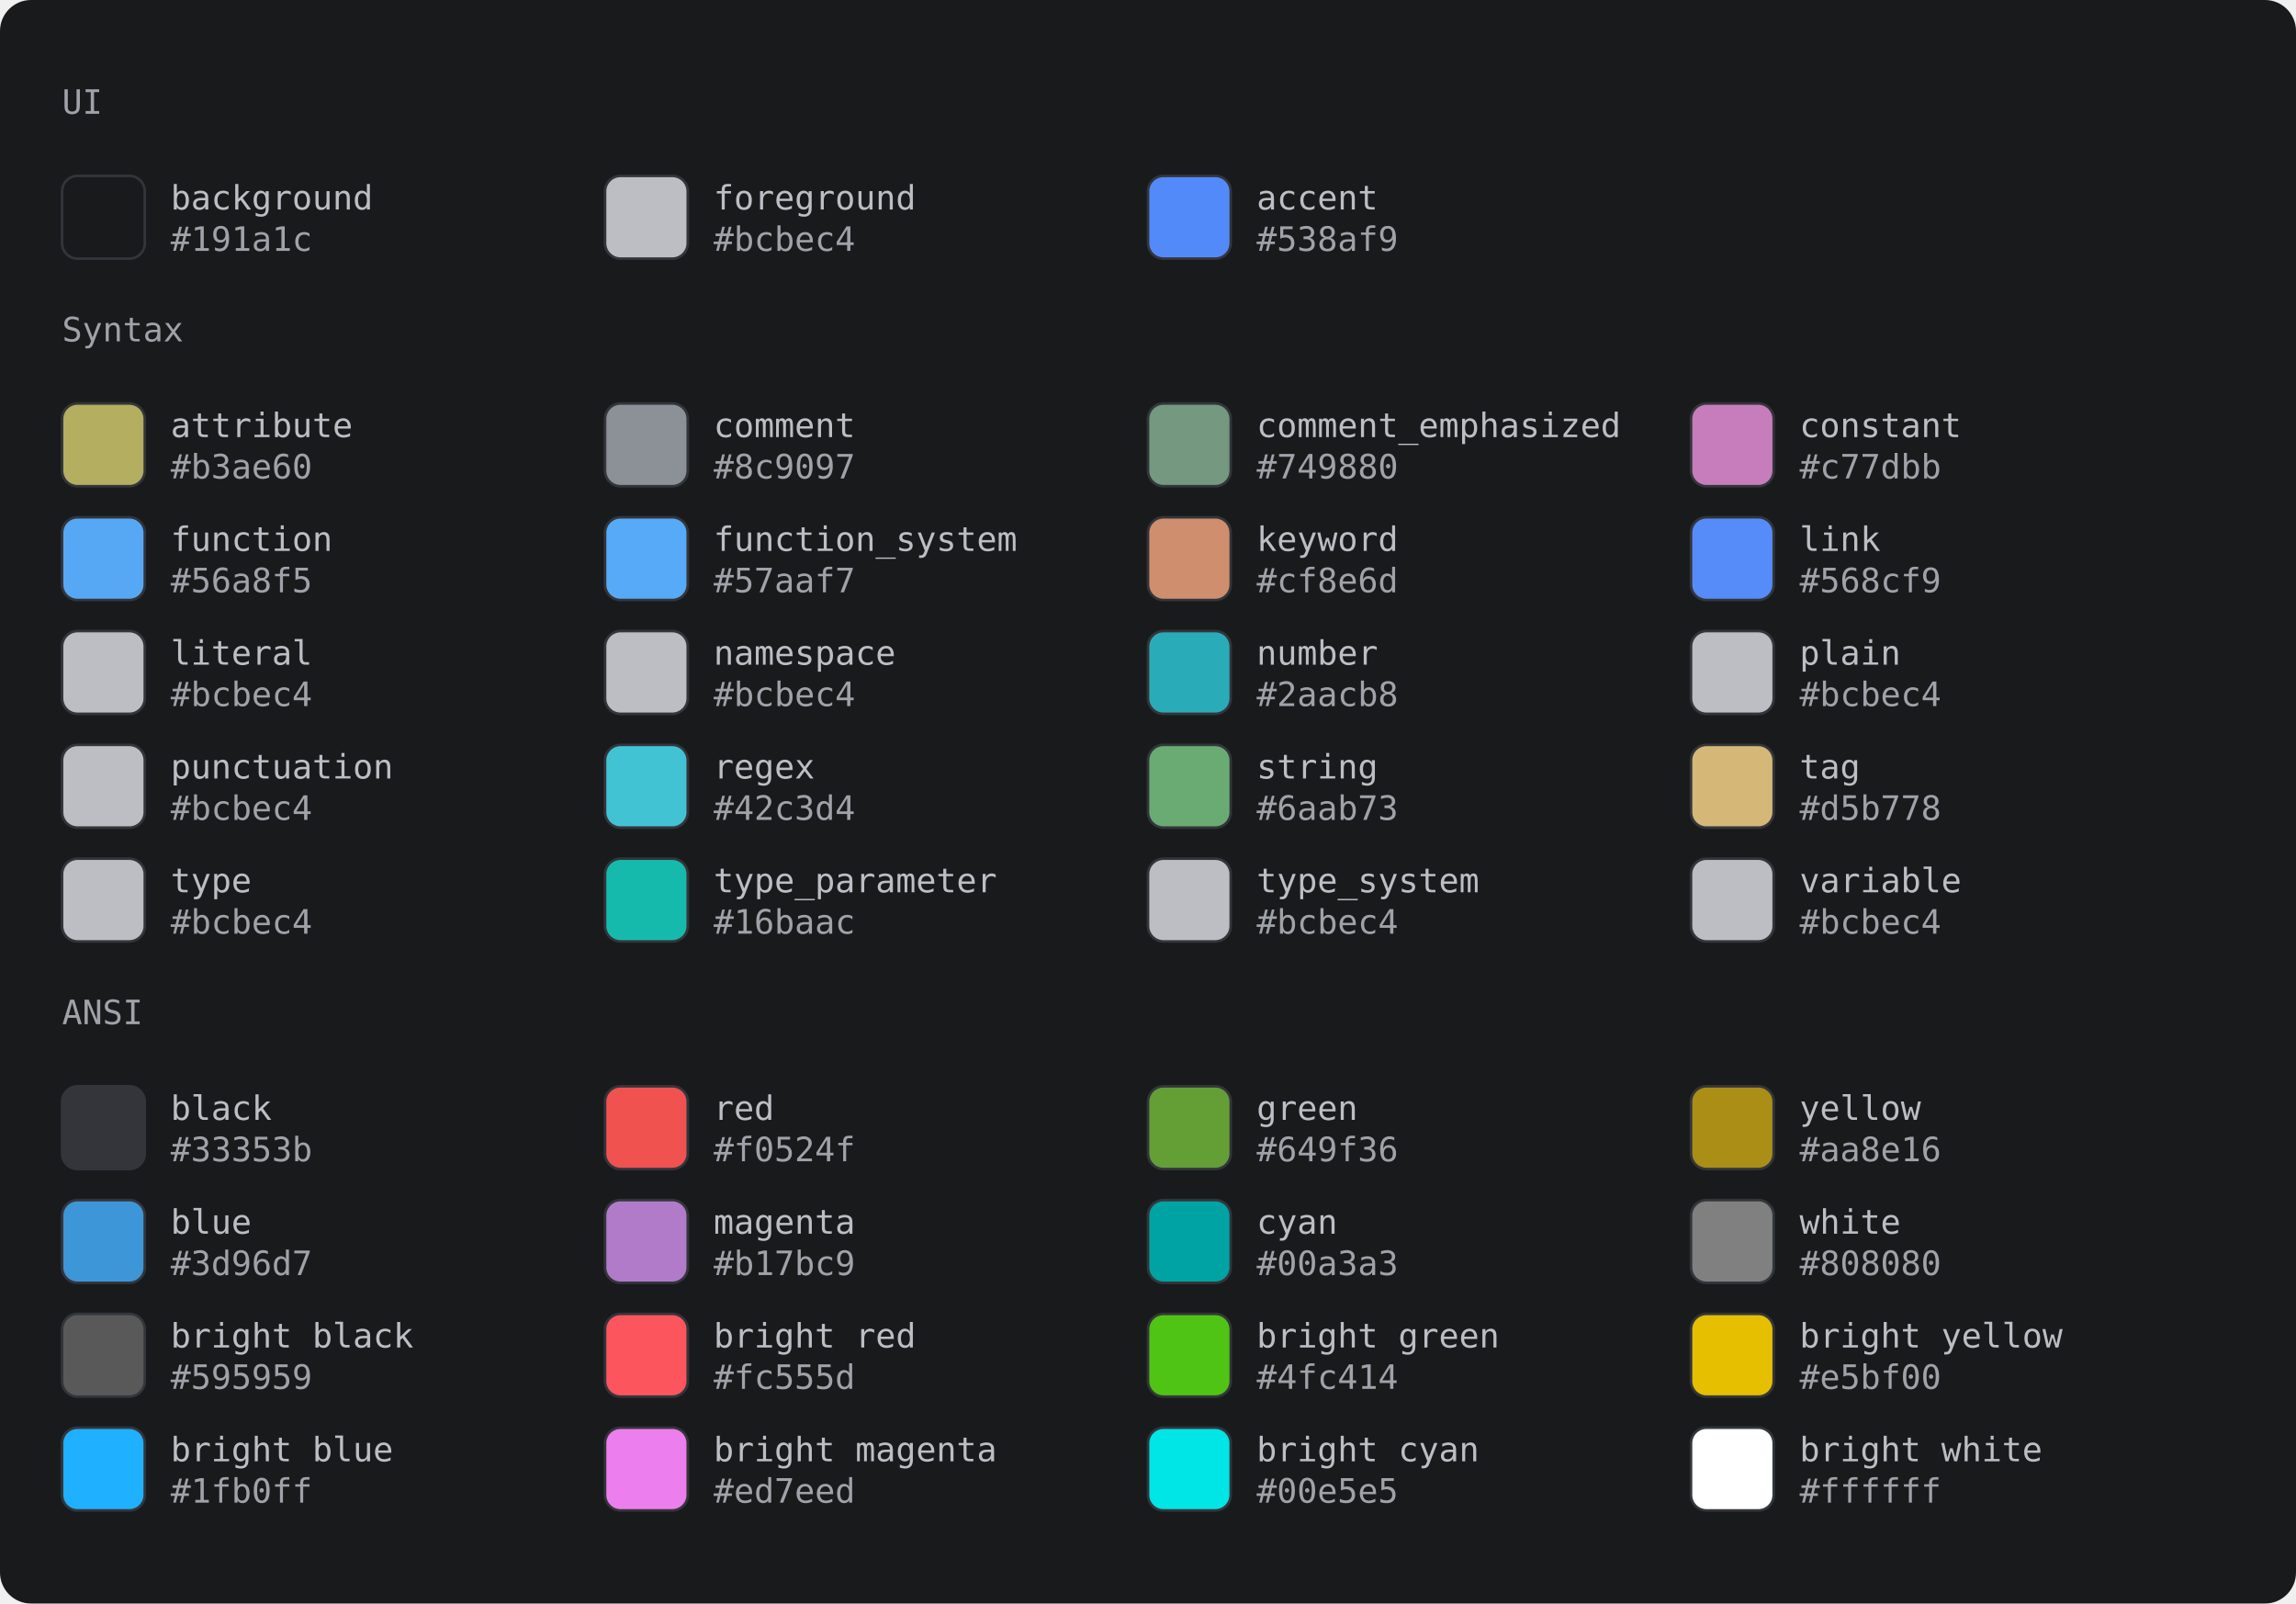
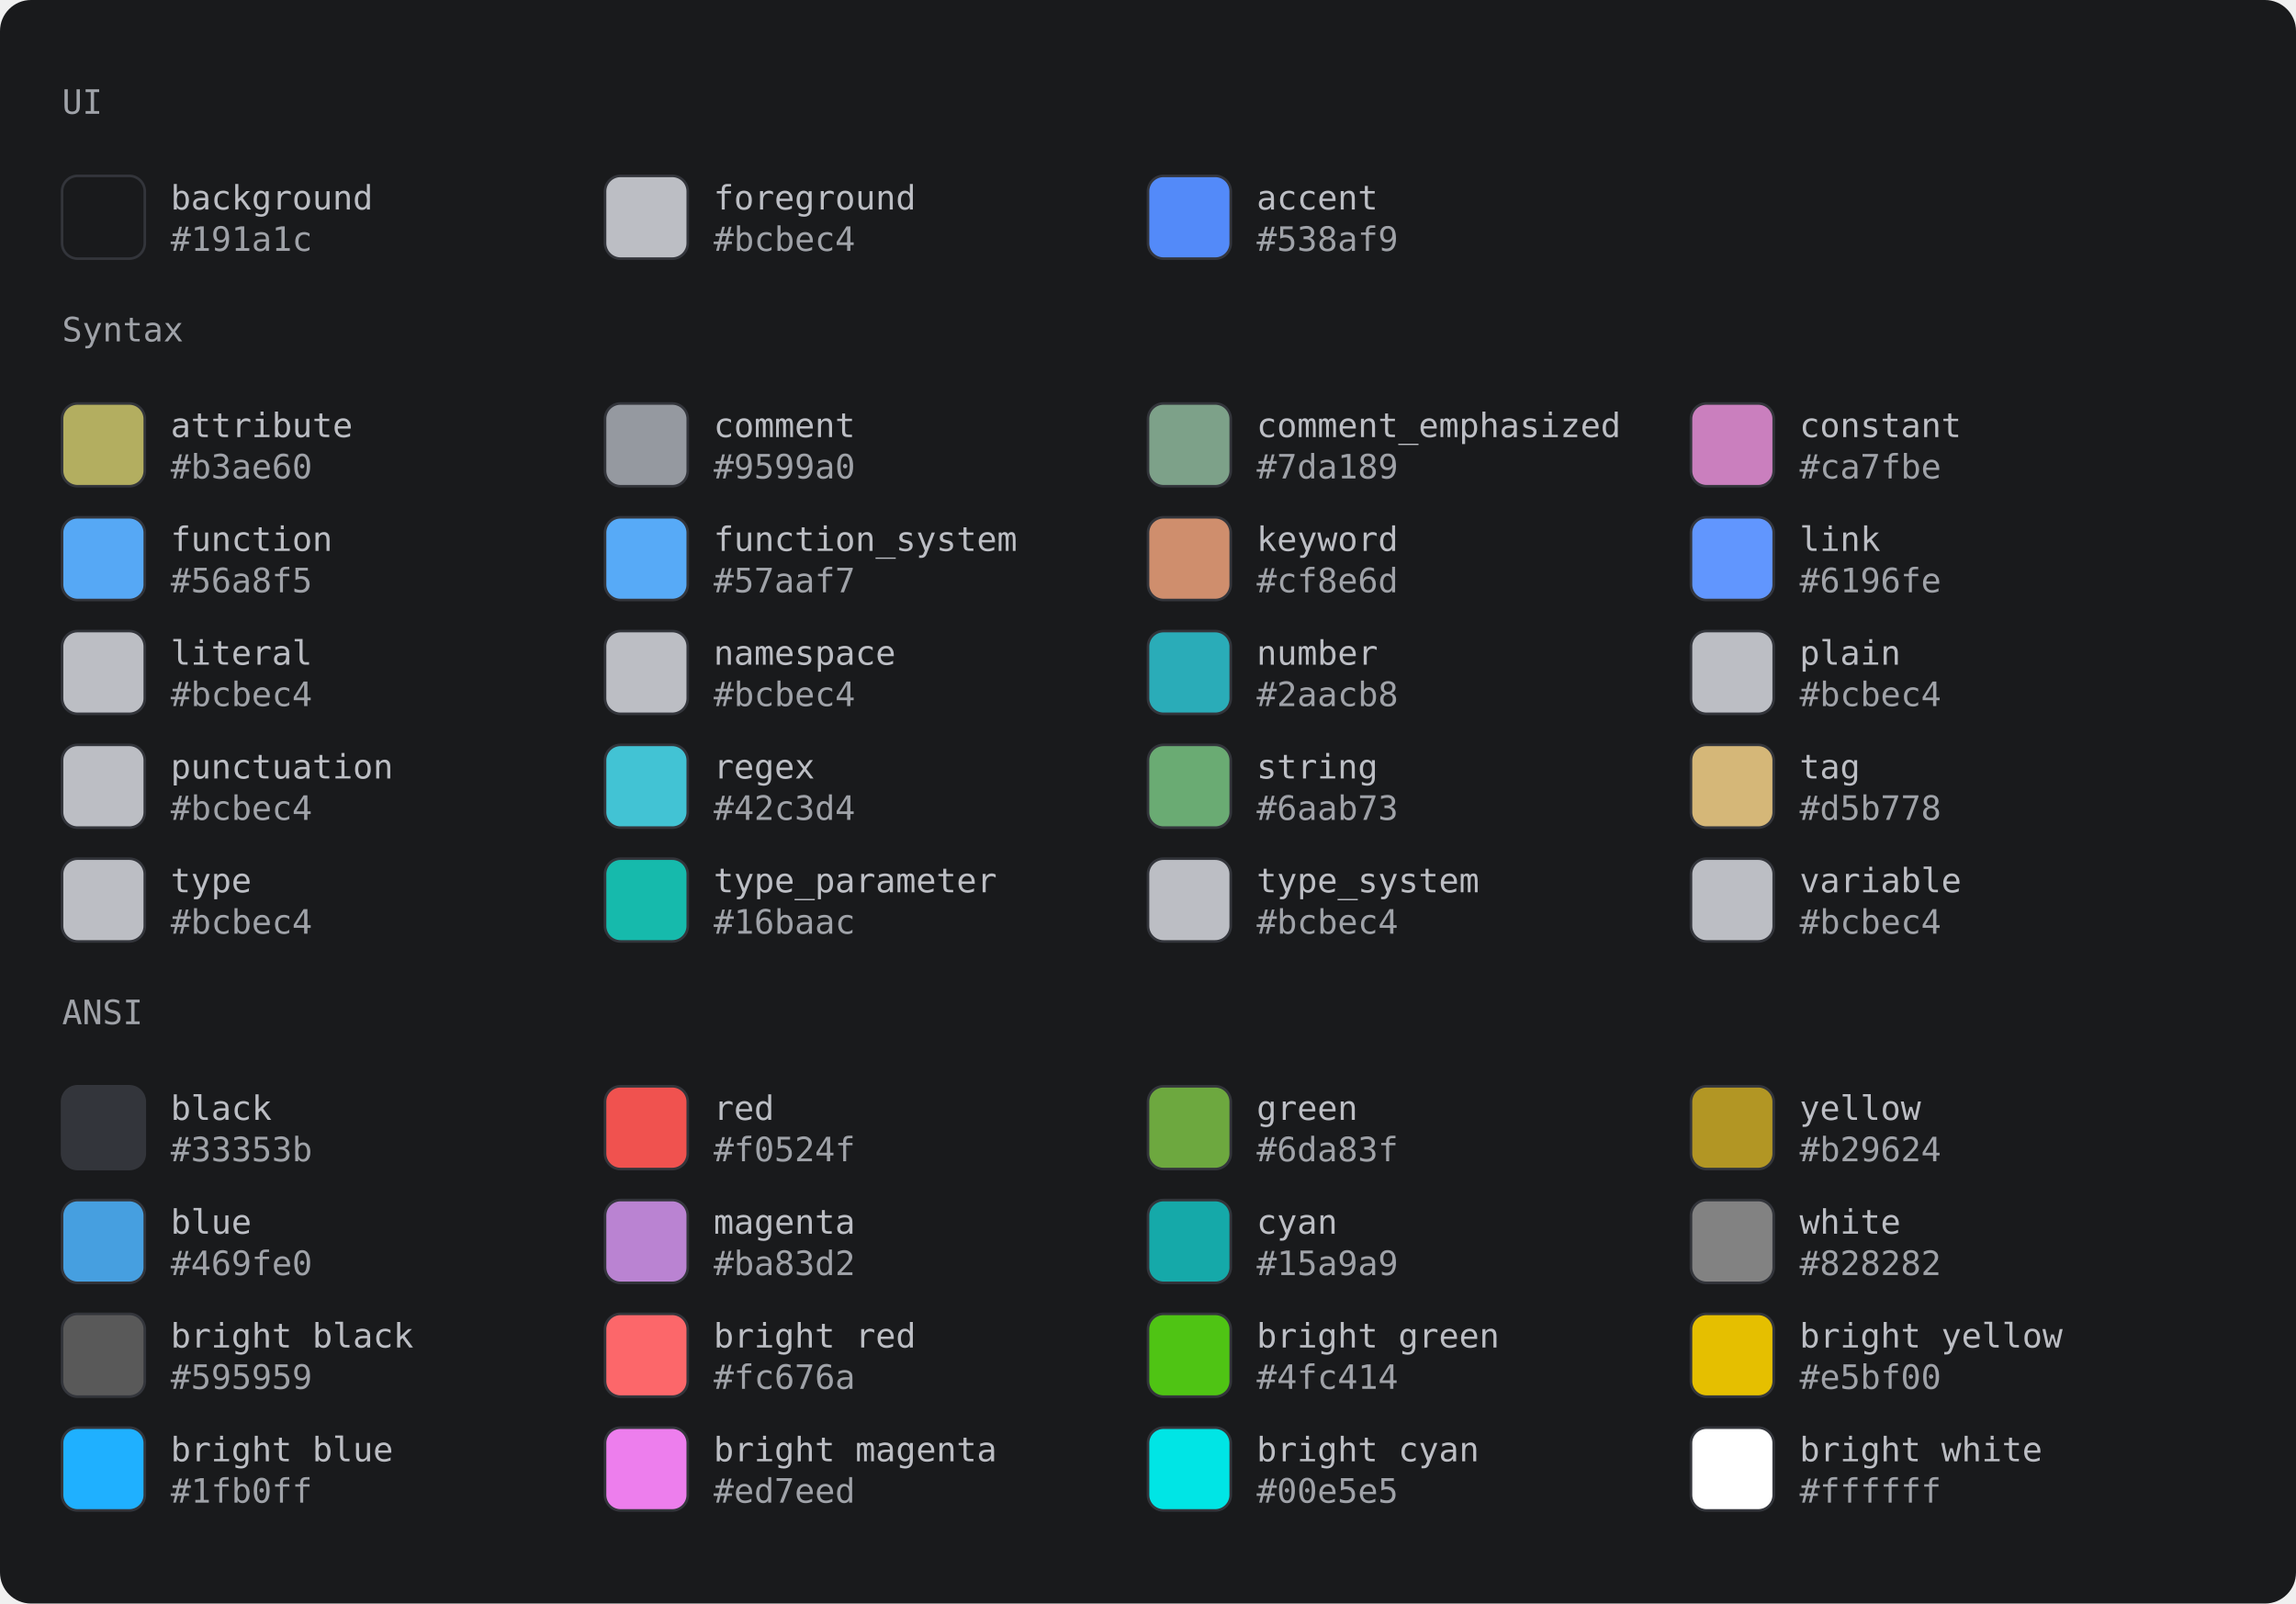
<svg xmlns="http://www.w3.org/2000/svg" width="888" height="620" viewBox="0 0 888 620" style="font-family: ui-monospace, SFMono-Regular, Menlo, monospace; font-size: 13px">
  <rect width="100%" height="100%" rx="12" fill="#191a1c" />
  <text x="24" y="44" fill="#9fa2a8">UI</text>
  <rect x="24" y="68" width="32" height="32" rx="6" fill="#191a1c" stroke="#33353b" />
  <text x="66" y="81" fill="#bcbec4">background</text>
  <text x="66" y="97" fill="#9fa2a8">#191a1c</text>
  <rect x="234" y="68" width="32" height="32" rx="6" fill="#bcbec4" stroke="#33353b" />
  <text x="276" y="81" fill="#bcbec4">foreground</text>
  <text x="276" y="97" fill="#9fa2a8">#bcbec4</text>
  <rect x="444" y="68" width="32" height="32" rx="6" fill="#538af9" stroke="#33353b" />
  <text x="486" y="81" fill="#bcbec4">accent</text>
  <text x="486" y="97" fill="#9fa2a8">#538af9</text>
  <text x="24" y="132" fill="#9fa2a8">Syntax</text>
  <rect x="24" y="156" width="32" height="32" rx="6" fill="#b3ae60" stroke="#33353b" />
  <text x="66" y="169" fill="#bcbec4">attribute</text>
  <text x="66" y="185" fill="#9fa2a8">#b3ae60</text>
-   <rect x="234" y="156" width="32" height="32" rx="6" fill="#8c9097" stroke="#33353b" />
+   <rect x="234" y="156" width="32" height="32" rx="6" fill="#9599a0" stroke="#33353b" />
  <text x="276" y="169" fill="#bcbec4">comment</text>
-   <text x="276" y="185" fill="#9fa2a8">#8c9097</text>
-   <rect x="444" y="156" width="32" height="32" rx="6" fill="#749880" stroke="#33353b" />
+   <text x="276" y="185" fill="#9fa2a8">#9599a0</text>
+   <rect x="444" y="156" width="32" height="32" rx="6" fill="#7da189" stroke="#33353b" />
  <text x="486" y="169" fill="#bcbec4">comment_emphasized</text>
-   <text x="486" y="185" fill="#9fa2a8">#749880</text>
-   <rect x="654" y="156" width="32" height="32" rx="6" fill="#c77dbb" stroke="#33353b" />
+   <text x="486" y="185" fill="#9fa2a8">#7da189</text>
+   <rect x="654" y="156" width="32" height="32" rx="6" fill="#ca7fbe" stroke="#33353b" />
  <text x="696" y="169" fill="#bcbec4">constant</text>
-   <text x="696" y="185" fill="#9fa2a8">#c77dbb</text>
+   <text x="696" y="185" fill="#9fa2a8">#ca7fbe</text>
  <rect x="24" y="200" width="32" height="32" rx="6" fill="#56a8f5" stroke="#33353b" />
  <text x="66" y="213" fill="#bcbec4">function</text>
  <text x="66" y="229" fill="#9fa2a8">#56a8f5</text>
  <rect x="234" y="200" width="32" height="32" rx="6" fill="#57aaf7" stroke="#33353b" />
  <text x="276" y="213" fill="#bcbec4">function_system</text>
  <text x="276" y="229" fill="#9fa2a8">#57aaf7</text>
  <rect x="444" y="200" width="32" height="32" rx="6" fill="#cf8e6d" stroke="#33353b" />
  <text x="486" y="213" fill="#bcbec4">keyword</text>
  <text x="486" y="229" fill="#9fa2a8">#cf8e6d</text>
-   <rect x="654" y="200" width="32" height="32" rx="6" fill="#568cf9" stroke="#33353b" />
+   <rect x="654" y="200" width="32" height="32" rx="6" fill="#6196fe" stroke="#33353b" />
  <text x="696" y="213" fill="#bcbec4">link</text>
-   <text x="696" y="229" fill="#9fa2a8">#568cf9</text>
+   <text x="696" y="229" fill="#9fa2a8">#6196fe</text>
  <rect x="24" y="244" width="32" height="32" rx="6" fill="#bcbec4" stroke="#33353b" />
  <text x="66" y="257" fill="#bcbec4">literal</text>
  <text x="66" y="273" fill="#9fa2a8">#bcbec4</text>
  <rect x="234" y="244" width="32" height="32" rx="6" fill="#bcbec4" stroke="#33353b" />
  <text x="276" y="257" fill="#bcbec4">namespace</text>
  <text x="276" y="273" fill="#9fa2a8">#bcbec4</text>
  <rect x="444" y="244" width="32" height="32" rx="6" fill="#2aacb8" stroke="#33353b" />
  <text x="486" y="257" fill="#bcbec4">number</text>
  <text x="486" y="273" fill="#9fa2a8">#2aacb8</text>
  <rect x="654" y="244" width="32" height="32" rx="6" fill="#bcbec4" stroke="#33353b" />
  <text x="696" y="257" fill="#bcbec4">plain</text>
  <text x="696" y="273" fill="#9fa2a8">#bcbec4</text>
  <rect x="24" y="288" width="32" height="32" rx="6" fill="#bcbec4" stroke="#33353b" />
  <text x="66" y="301" fill="#bcbec4">punctuation</text>
  <text x="66" y="317" fill="#9fa2a8">#bcbec4</text>
  <rect x="234" y="288" width="32" height="32" rx="6" fill="#42c3d4" stroke="#33353b" />
  <text x="276" y="301" fill="#bcbec4">regex</text>
  <text x="276" y="317" fill="#9fa2a8">#42c3d4</text>
  <rect x="444" y="288" width="32" height="32" rx="6" fill="#6aab73" stroke="#33353b" />
  <text x="486" y="301" fill="#bcbec4">string</text>
  <text x="486" y="317" fill="#9fa2a8">#6aab73</text>
  <rect x="654" y="288" width="32" height="32" rx="6" fill="#d5b778" stroke="#33353b" />
  <text x="696" y="301" fill="#bcbec4">tag</text>
  <text x="696" y="317" fill="#9fa2a8">#d5b778</text>
  <rect x="24" y="332" width="32" height="32" rx="6" fill="#bcbec4" stroke="#33353b" />
  <text x="66" y="345" fill="#bcbec4">type</text>
  <text x="66" y="361" fill="#9fa2a8">#bcbec4</text>
  <rect x="234" y="332" width="32" height="32" rx="6" fill="#16baac" stroke="#33353b" />
  <text x="276" y="345" fill="#bcbec4">type_parameter</text>
  <text x="276" y="361" fill="#9fa2a8">#16baac</text>
  <rect x="444" y="332" width="32" height="32" rx="6" fill="#bcbec4" stroke="#33353b" />
  <text x="486" y="345" fill="#bcbec4">type_system</text>
  <text x="486" y="361" fill="#9fa2a8">#bcbec4</text>
  <rect x="654" y="332" width="32" height="32" rx="6" fill="#bcbec4" stroke="#33353b" />
  <text x="696" y="345" fill="#bcbec4">variable</text>
  <text x="696" y="361" fill="#9fa2a8">#bcbec4</text>
  <text x="24" y="396" fill="#9fa2a8">ANSI</text>
  <rect x="24" y="420" width="32" height="32" rx="6" fill="#33353b" stroke="#33353b" />
  <text x="66" y="433" fill="#bcbec4">black</text>
  <text x="66" y="449" fill="#9fa2a8">#33353b</text>
  <rect x="234" y="420" width="32" height="32" rx="6" fill="#f0524f" stroke="#33353b" />
  <text x="276" y="433" fill="#bcbec4">red</text>
  <text x="276" y="449" fill="#9fa2a8">#f0524f</text>
-   <rect x="444" y="420" width="32" height="32" rx="6" fill="#649f36" stroke="#33353b" />
+   <rect x="444" y="420" width="32" height="32" rx="6" fill="#6da83f" stroke="#33353b" />
  <text x="486" y="433" fill="#bcbec4">green</text>
-   <text x="486" y="449" fill="#9fa2a8">#649f36</text>
-   <rect x="654" y="420" width="32" height="32" rx="6" fill="#aa8e16" stroke="#33353b" />
+   <text x="486" y="449" fill="#9fa2a8">#6da83f</text>
+   <rect x="654" y="420" width="32" height="32" rx="6" fill="#b29624" stroke="#33353b" />
  <text x="696" y="433" fill="#bcbec4">yellow</text>
-   <text x="696" y="449" fill="#9fa2a8">#aa8e16</text>
-   <rect x="24" y="464" width="32" height="32" rx="6" fill="#3d96d7" stroke="#33353b" />
+   <text x="696" y="449" fill="#9fa2a8">#b29624</text>
+   <rect x="24" y="464" width="32" height="32" rx="6" fill="#469fe0" stroke="#33353b" />
  <text x="66" y="477" fill="#bcbec4">blue</text>
-   <text x="66" y="493" fill="#9fa2a8">#3d96d7</text>
-   <rect x="234" y="464" width="32" height="32" rx="6" fill="#b17bc9" stroke="#33353b" />
+   <text x="66" y="493" fill="#9fa2a8">#469fe0</text>
+   <rect x="234" y="464" width="32" height="32" rx="6" fill="#ba83d2" stroke="#33353b" />
  <text x="276" y="477" fill="#bcbec4">magenta</text>
-   <text x="276" y="493" fill="#9fa2a8">#b17bc9</text>
-   <rect x="444" y="464" width="32" height="32" rx="6" fill="#00a3a3" stroke="#33353b" />
+   <text x="276" y="493" fill="#9fa2a8">#ba83d2</text>
+   <rect x="444" y="464" width="32" height="32" rx="6" fill="#15a9a9" stroke="#33353b" />
  <text x="486" y="477" fill="#bcbec4">cyan</text>
-   <text x="486" y="493" fill="#9fa2a8">#00a3a3</text>
-   <rect x="654" y="464" width="32" height="32" rx="6" fill="#808080" stroke="#33353b" />
+   <text x="486" y="493" fill="#9fa2a8">#15a9a9</text>
+   <rect x="654" y="464" width="32" height="32" rx="6" fill="#828282" stroke="#33353b" />
  <text x="696" y="477" fill="#bcbec4">white</text>
-   <text x="696" y="493" fill="#9fa2a8">#808080</text>
+   <text x="696" y="493" fill="#9fa2a8">#828282</text>
  <rect x="24" y="508" width="32" height="32" rx="6" fill="#595959" stroke="#33353b" />
  <text x="66" y="521" fill="#bcbec4">bright black</text>
  <text x="66" y="537" fill="#9fa2a8">#595959</text>
-   <rect x="234" y="508" width="32" height="32" rx="6" fill="#fc555d" stroke="#33353b" />
+   <rect x="234" y="508" width="32" height="32" rx="6" fill="#fc676a" stroke="#33353b" />
  <text x="276" y="521" fill="#bcbec4">bright red</text>
-   <text x="276" y="537" fill="#9fa2a8">#fc555d</text>
+   <text x="276" y="537" fill="#9fa2a8">#fc676a</text>
  <rect x="444" y="508" width="32" height="32" rx="6" fill="#4fc414" stroke="#33353b" />
  <text x="486" y="521" fill="#bcbec4">bright green</text>
  <text x="486" y="537" fill="#9fa2a8">#4fc414</text>
  <rect x="654" y="508" width="32" height="32" rx="6" fill="#e5bf00" stroke="#33353b" />
  <text x="696" y="521" fill="#bcbec4">bright yellow</text>
  <text x="696" y="537" fill="#9fa2a8">#e5bf00</text>
  <rect x="24" y="552" width="32" height="32" rx="6" fill="#1fb0ff" stroke="#33353b" />
  <text x="66" y="565" fill="#bcbec4">bright blue</text>
  <text x="66" y="581" fill="#9fa2a8">#1fb0ff</text>
  <rect x="234" y="552" width="32" height="32" rx="6" fill="#ed7eed" stroke="#33353b" />
  <text x="276" y="565" fill="#bcbec4">bright magenta</text>
  <text x="276" y="581" fill="#9fa2a8">#ed7eed</text>
  <rect x="444" y="552" width="32" height="32" rx="6" fill="#00e5e5" stroke="#33353b" />
  <text x="486" y="565" fill="#bcbec4">bright cyan</text>
  <text x="486" y="581" fill="#9fa2a8">#00e5e5</text>
  <rect x="654" y="552" width="32" height="32" rx="6" fill="#ffffff" stroke="#33353b" />
  <text x="696" y="565" fill="#bcbec4">bright white</text>
  <text x="696" y="581" fill="#9fa2a8">#ffffff</text>
</svg>
